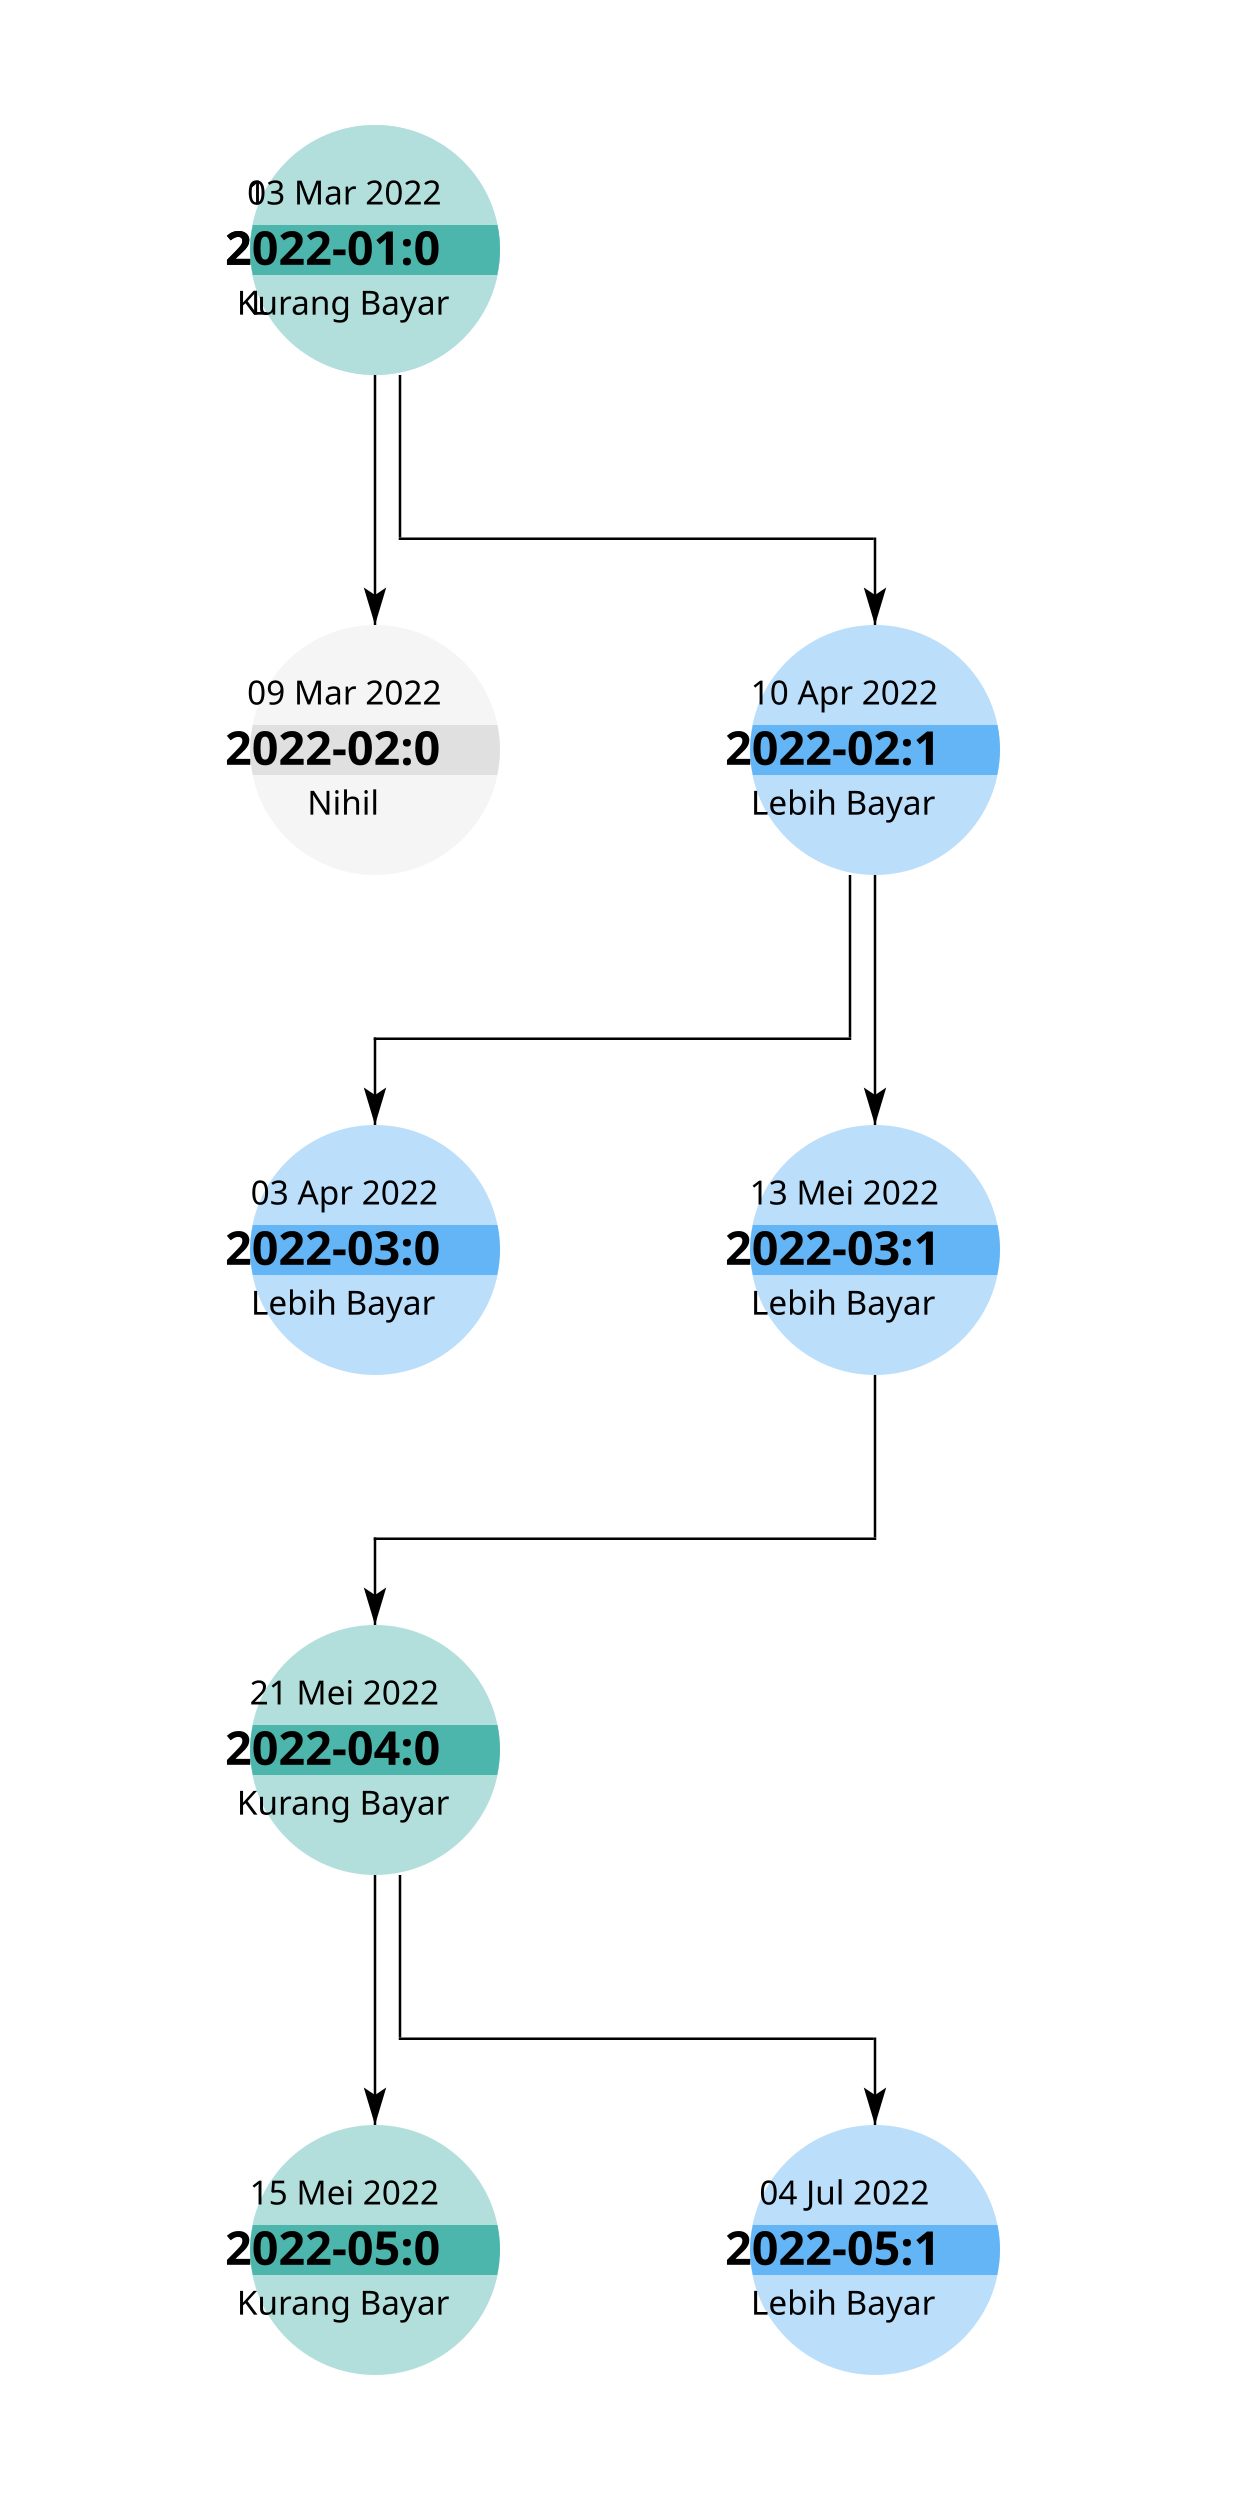
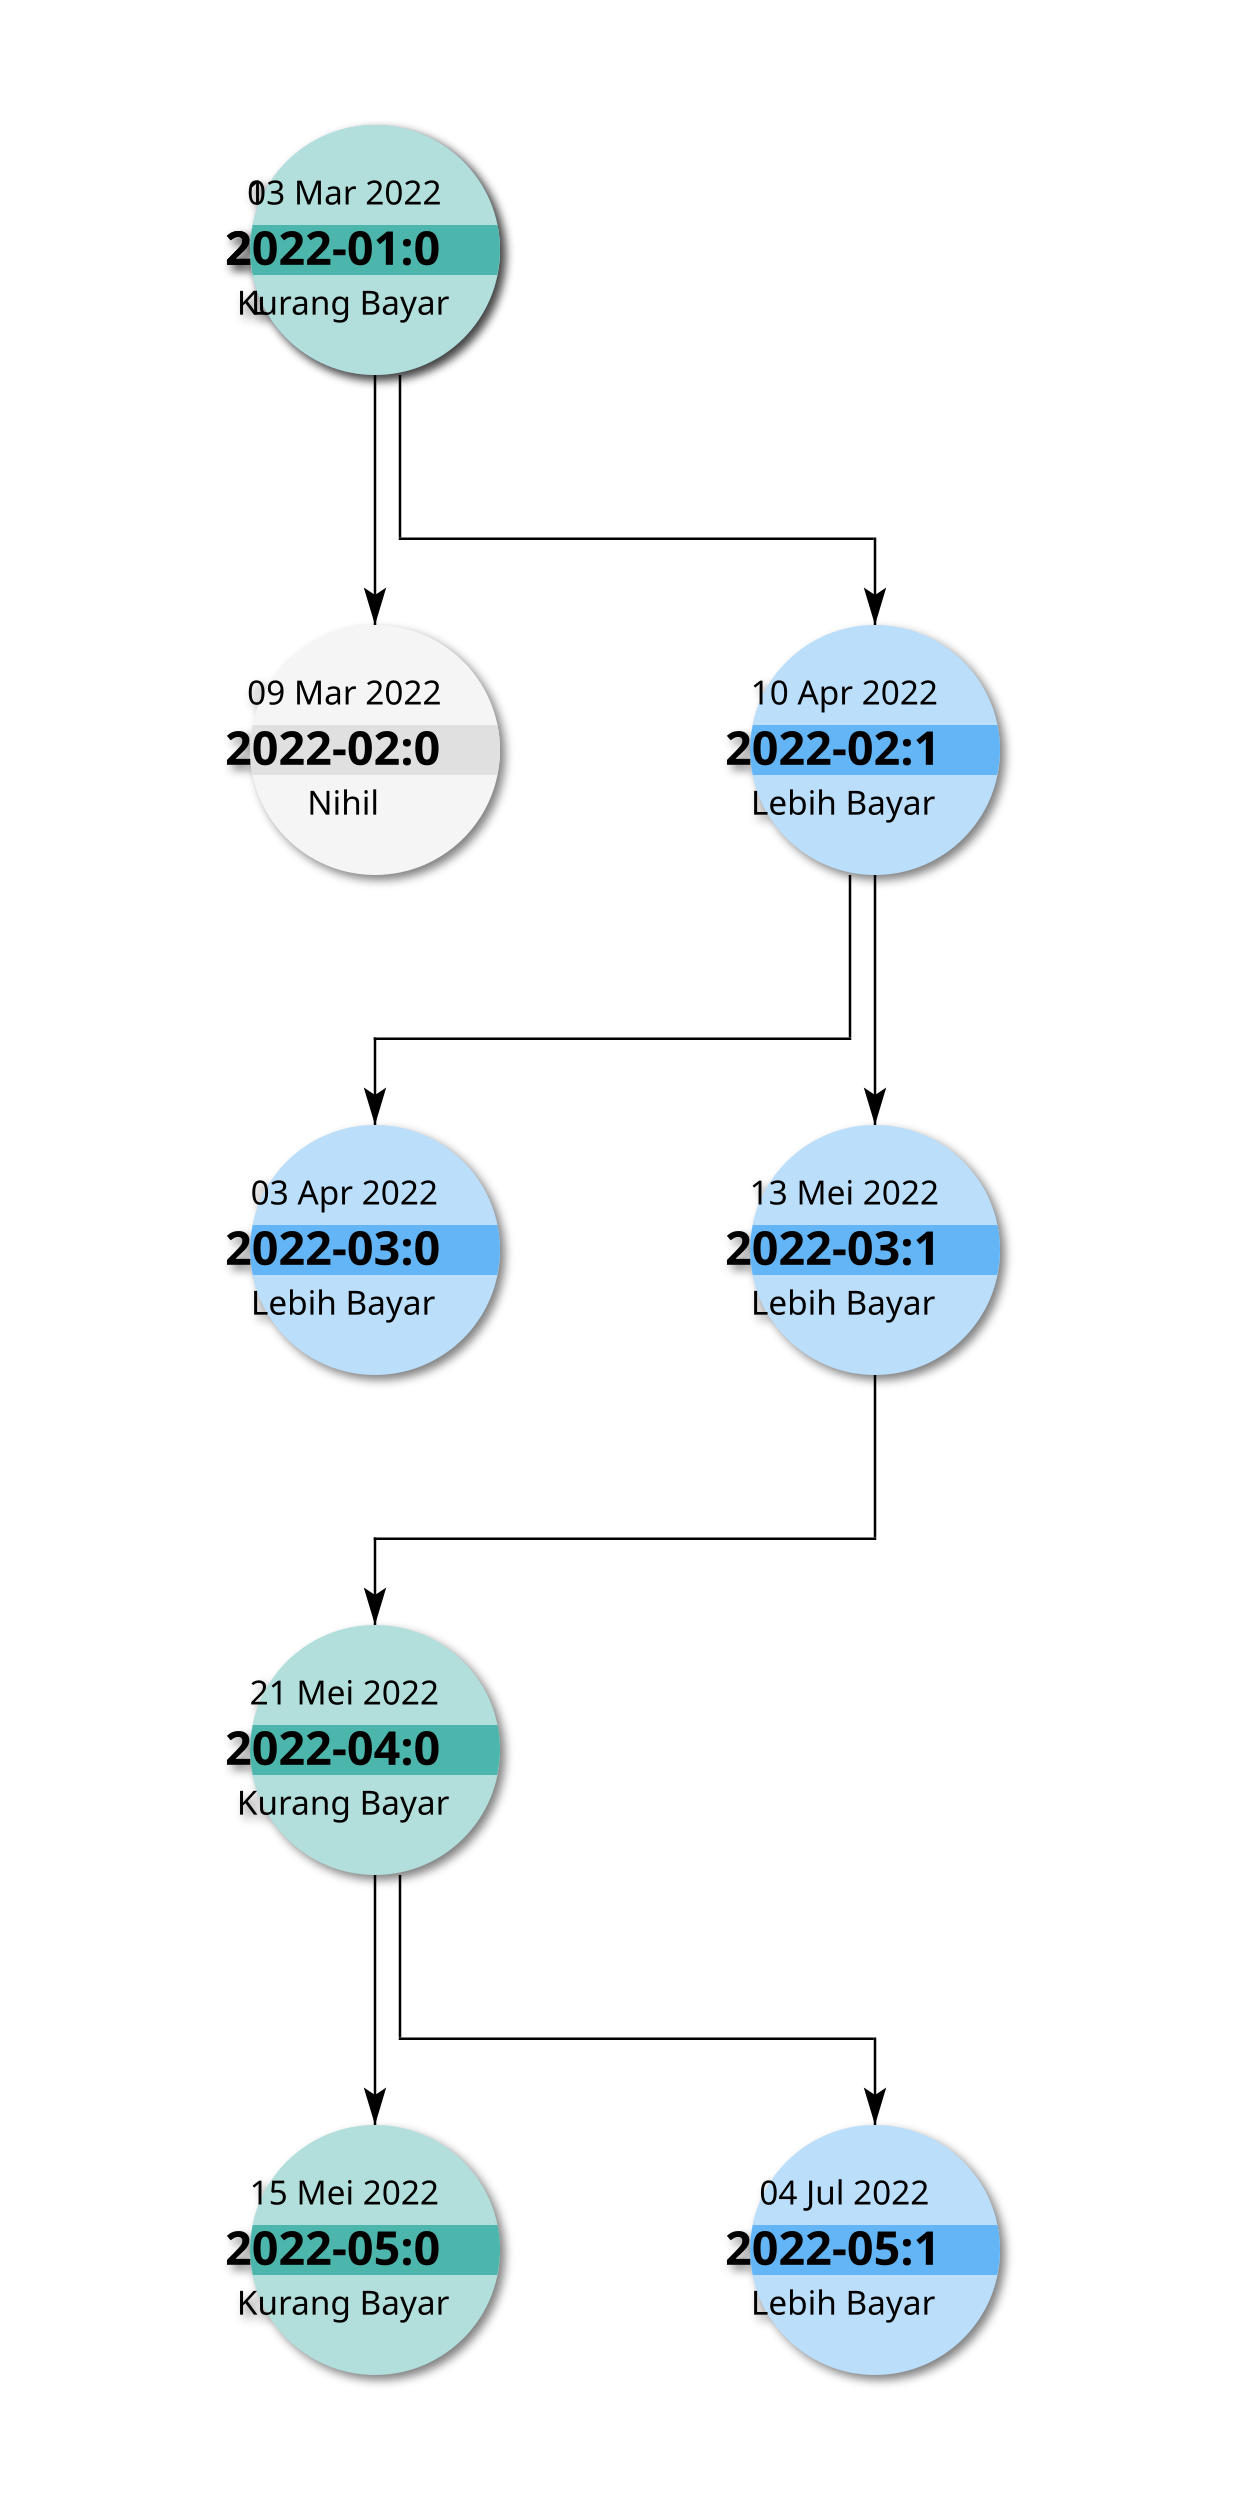
<svg xmlns="http://www.w3.org/2000/svg" width="500" height="1000" viewBox="0 0 500 1000" version="1.1" id="svg5">
-   <defs id="defs2" />
+   <defs id="defs2">
+     <filter style="color-interpolation-filters:sRGB;" id="filter438" x="-0.048" y="-0.048" width="1.116" height="1.116">
+       <feFlood flood-opacity="0.498" flood-color="rgb(0,0,0)" result="flood" id="feFlood428" />
+       <feComposite in="flood" in2="SourceGraphic" operator="in" result="composite1" id="feComposite430" />
+       <feGaussianBlur in="composite1" stdDeviation="2" result="blur" id="feGaussianBlur432" />
+       <feOffset dx="2" dy="2" result="offset" id="feOffset434" />
+       <feComposite in="SourceGraphic" in2="offset" operator="over" result="composite2" id="feComposite436" />
+     </filter>
+     <filter style="color-interpolation-filters:sRGB;" id="filter450" x="-0.048" y="-0.048" width="1.116" height="1.116">
+       <feFlood flood-opacity="0.498" flood-color="rgb(0,0,0)" result="flood" id="feFlood440" />
+       <feComposite in="flood" in2="SourceGraphic" operator="in" result="composite1" id="feComposite442" />
+       <feGaussianBlur in="composite1" stdDeviation="2" result="blur" id="feGaussianBlur444" />
+       <feOffset dx="2" dy="2" result="offset" id="feOffset446" />
+       <feComposite in="SourceGraphic" in2="offset" operator="over" result="composite2" id="feComposite448" />
+     </filter>
+     <filter style="color-interpolation-filters:sRGB;" id="filter462" x="-0.048" y="-0.048" width="1.116" height="1.116">
+       <feFlood flood-opacity="0.498" flood-color="rgb(0,0,0)" result="flood" id="feFlood452" />
+       <feComposite in="flood" in2="SourceGraphic" operator="in" result="composite1" id="feComposite454" />
+       <feGaussianBlur in="composite1" stdDeviation="2" result="blur" id="feGaussianBlur456" />
+       <feOffset dx="2" dy="2" result="offset" id="feOffset458" />
+       <feComposite in="SourceGraphic" in2="offset" operator="over" result="composite2" id="feComposite460" />
+     </filter>
+     <filter style="color-interpolation-filters:sRGB;" id="filter474" x="-0.048" y="-0.048" width="1.116" height="1.116">
+       <feFlood flood-opacity="0.498" flood-color="rgb(0,0,0)" result="flood" id="feFlood464" />
+       <feComposite in="flood" in2="SourceGraphic" operator="in" result="composite1" id="feComposite466" />
+       <feGaussianBlur in="composite1" stdDeviation="2" result="blur" id="feGaussianBlur468" />
+       <feOffset dx="2" dy="2" result="offset" id="feOffset470" />
+       <feComposite in="SourceGraphic" in2="offset" operator="over" result="composite2" id="feComposite472" />
+     </filter>
+     <filter style="color-interpolation-filters:sRGB;" id="filter486" x="-0.048" y="-0.048" width="1.116" height="1.116">
+       <feFlood flood-opacity="0.498" flood-color="rgb(0,0,0)" result="flood" id="feFlood476" />
+       <feComposite in="flood" in2="SourceGraphic" operator="in" result="composite1" id="feComposite478" />
+       <feGaussianBlur in="composite1" stdDeviation="2" result="blur" id="feGaussianBlur480" />
+       <feOffset dx="2" dy="2" result="offset" id="feOffset482" />
+       <feComposite in="SourceGraphic" in2="offset" operator="over" result="composite2" id="feComposite484" />
+     </filter>
+     <filter style="color-interpolation-filters:sRGB;" id="filter498" x="-0.048" y="-0.048" width="1.116" height="1.116">
+       <feFlood flood-opacity="0.498" flood-color="rgb(0,0,0)" result="flood" id="feFlood488" />
+       <feComposite in="flood" in2="SourceGraphic" operator="in" result="composite1" id="feComposite490" />
+       <feGaussianBlur in="composite1" stdDeviation="2" result="blur" id="feGaussianBlur492" />
+       <feOffset dx="2" dy="2" result="offset" id="feOffset494" />
+       <feComposite in="SourceGraphic" in2="offset" operator="over" result="composite2" id="feComposite496" />
+     </filter>
+     <filter style="color-interpolation-filters:sRGB;" id="filter510" x="-0.048" y="-0.048" width="1.116" height="1.116">
+       <feFlood flood-opacity="0.498" flood-color="rgb(0,0,0)" result="flood" id="feFlood500" />
+       <feComposite in="flood" in2="SourceGraphic" operator="in" result="composite1" id="feComposite502" />
+       <feGaussianBlur in="composite1" stdDeviation="2" result="blur" id="feGaussianBlur504" />
+       <feOffset dx="2" dy="2" result="offset" id="feOffset506" />
+       <feComposite in="SourceGraphic" in2="offset" operator="over" result="composite2" id="feComposite508" />
+     </filter>
+     <filter style="color-interpolation-filters:sRGB;" id="filter522" x="-0.048" y="-0.048" width="1.116" height="1.116">
+       <feFlood flood-opacity="0.498" flood-color="rgb(0,0,0)" result="flood" id="feFlood512" />
+       <feComposite in="flood" in2="SourceGraphic" operator="in" result="composite1" id="feComposite514" />
+       <feGaussianBlur in="composite1" stdDeviation="2" result="blur" id="feGaussianBlur516" />
+       <feOffset dx="2" dy="2" result="offset" id="feOffset518" />
+       <feComposite in="SourceGraphic" in2="offset" operator="over" result="composite2" id="feComposite520" />
+     </filter>
+     <filter style="color-interpolation-filters:sRGB;" id="filter534" x="-0.048" y="-0.048" width="1.116" height="1.116">
+       <feFlood flood-opacity="0.498" flood-color="rgb(0,0,0)" result="flood" id="feFlood524" />
+       <feComposite in="flood" in2="SourceGraphic" operator="in" result="composite1" id="feComposite526" />
+       <feGaussianBlur in="composite1" stdDeviation="2" result="blur" id="feGaussianBlur528" />
+       <feOffset dx="2" dy="2" result="offset" id="feOffset530" />
+       <feComposite in="SourceGraphic" in2="offset" operator="over" result="composite2" id="feComposite532" />
+     </filter>
+   </defs>
  <g id="layer2" style="display:inline;stroke-width:1.817" transform="scale(0.4545455,0.6666667)">
    <rect style="fill:#ffffff;stroke:none;stroke-width:1.817;stroke-dasharray:none;stroke-opacity:1" id="rect10539" width="1100" height="1500" x="0" y="0" />
  </g>
  <g id="layer3">
    <g transform="matrix(-1,0,0,1,-545.5,-55)" id="g7205" style="display:inline">
      <path id="path7195" d="m -695.5,305 v -100" style="fill:none;fill-rule:evenodd;stroke:#000000;stroke-width:1px;stroke-linecap:butt;stroke-linejoin:miter;stroke-opacity:1" />
      <path id="path7197" d="m -695.5,305 4.5,-15 -4.5,3 -4.5,-3 z" style="fill:#000000;fill-opacity:1;fill-rule:evenodd;stroke:none;stroke-width:1px;stroke-linecap:butt;stroke-linejoin:miter;stroke-opacity:1" />
    </g>
    <g id="g12158" transform="translate(0,-50)">
      <path id="path11563" d="M 350,300 V 265" style="fill:none;fill-rule:evenodd;stroke:#000000;stroke-width:1px;stroke-linecap:butt;stroke-linejoin:miter;stroke-opacity:1" />
      <path id="path11565" d="m 350,300 -4.5,-15 4.5,3 4.5,-3 z" style="fill:#000000;fill-opacity:1;fill-rule:evenodd;stroke:none;stroke-width:1px;stroke-linecap:butt;stroke-linejoin:miter;stroke-opacity:1" />
      <path id="path11571" d="m 160,265 v -65" style="fill:none;fill-rule:evenodd;stroke:#000000;stroke-width:1px;stroke-linecap:butt;stroke-linejoin:miter;stroke-opacity:1" />
      <path id="path11573" d="m 159.5,265.5 h 190" style="fill:none;fill-rule:evenodd;stroke:#000000;stroke-width:1px;stroke-linecap:butt;stroke-linejoin:miter;stroke-opacity:1" />
    </g>
    <g id="g15505" transform="translate(410,150)">
      <path id="path15497" d="m -260,300 v -35" style="fill:none;fill-rule:evenodd;stroke:#000000;stroke-width:1px;stroke-linecap:butt;stroke-linejoin:miter;stroke-opacity:1" />
      <path id="path15499" d="m -260,300 -4.5,-15 4.5,3 4.5,-3 z" style="fill:#000000;fill-opacity:1;fill-rule:evenodd;stroke:none;stroke-width:1px;stroke-linecap:butt;stroke-linejoin:miter;stroke-opacity:1" />
      <path id="path15501" d="m -70,265 v -65" style="fill:none;fill-rule:evenodd;stroke:#000000;stroke-width:1px;stroke-linecap:butt;stroke-linejoin:miter;stroke-opacity:1" />
      <path id="path15503" d="M -260.5,265.5 H -69.5" style="fill:none;fill-rule:evenodd;stroke:#000000;stroke-width:1px;stroke-linecap:butt;stroke-linejoin:miter;stroke-opacity:1" />
    </g>
    <g transform="matrix(-1,0,0,1,-545.5,545)" id="g16846" style="display:inline">
      <path id="path16842" d="m -695.5,305 v -100" style="fill:none;fill-rule:evenodd;stroke:#000000;stroke-width:1px;stroke-linecap:butt;stroke-linejoin:miter;stroke-opacity:1" />
      <path id="path16844" d="m -695.5,305 4.5,-15 -4.5,3 -4.5,-3 z" style="fill:#000000;fill-opacity:1;fill-rule:evenodd;stroke:none;stroke-width:1px;stroke-linecap:butt;stroke-linejoin:miter;stroke-opacity:1" />
    </g>
    <g transform="matrix(-1,0,0,1,-345.5,145)" id="g2509" style="display:inline">
      <path id="path2505" d="m -695.5,305 v -100" style="fill:none;fill-rule:evenodd;stroke:#000000;stroke-width:1px;stroke-linecap:butt;stroke-linejoin:miter;stroke-opacity:1" />
      <path id="path2507" d="m -695.5,305 4.5,-15 -4.5,3 -4.5,-3 z" style="fill:#000000;fill-opacity:1;fill-rule:evenodd;stroke:none;stroke-width:1px;stroke-linecap:butt;stroke-linejoin:miter;stroke-opacity:1" />
    </g>
    <g id="g2519" transform="translate(410,350)">
      <path id="path2511" d="m -260,300 v -35" style="fill:none;fill-rule:evenodd;stroke:#000000;stroke-width:1px;stroke-linecap:butt;stroke-linejoin:miter;stroke-opacity:1" />
      <path id="path2513" d="m -260,300 -4.5,-15 4.5,3 4.5,-3 z" style="fill:#000000;fill-opacity:1;fill-rule:evenodd;stroke:none;stroke-width:1px;stroke-linecap:butt;stroke-linejoin:miter;stroke-opacity:1" />
      <path id="path2515" d="m -60,265 v -65" style="fill:none;fill-rule:evenodd;stroke:#000000;stroke-width:1px;stroke-linecap:butt;stroke-linejoin:miter;stroke-opacity:1" />
      <path id="path2517" d="M -260.5,265.5 H -59.5" style="fill:none;fill-rule:evenodd;stroke:#000000;stroke-width:1px;stroke-linecap:butt;stroke-linejoin:miter;stroke-opacity:1" />
    </g>
    <g id="g2529" transform="translate(0,550)">
      <path id="path2521" d="M 350,300 V 265" style="fill:none;fill-rule:evenodd;stroke:#000000;stroke-width:1px;stroke-linecap:butt;stroke-linejoin:miter;stroke-opacity:1" />
      <path id="path2523" d="m 350,300 -4.5,-15 4.5,3 4.5,-3 z" style="fill:#000000;fill-opacity:1;fill-rule:evenodd;stroke:none;stroke-width:1px;stroke-linecap:butt;stroke-linejoin:miter;stroke-opacity:1" />
      <path id="path2525" d="m 160,265 v -65" style="fill:none;fill-rule:evenodd;stroke:#000000;stroke-width:1px;stroke-linecap:butt;stroke-linejoin:miter;stroke-opacity:1" />
      <path id="path2527" d="m 159.5,265.5 h 190" style="fill:none;fill-rule:evenodd;stroke:#000000;stroke-width:1px;stroke-linecap:butt;stroke-linejoin:miter;stroke-opacity:1" />
    </g>
  </g>
  <g id="layer4" />
  <g id="layer1" style="display:inline">
-     <g id="g1150" transform="translate(0,-50)">
+     <g id="g1150" transform="translate(0,-50)" style="filter:url(#filter534)">
      <rect style="fill:none;stroke:none;stroke-width:1;stroke-dasharray:none;stroke-opacity:1" id="rect1128" width="100" height="100" x="100" y="100" />
      <circle style="fill:#bbdefb;stroke:none;stroke-width:1;stroke-dasharray:none;stroke-opacity:1" id="path956" cx="150" cy="150" r="50" />
      <rect style="fill:none;stroke:none;stroke-width:1;stroke-dasharray:none;stroke-opacity:1" id="rect1130" width="80" height="25" x="110" y="115" />
      <rect style="fill:none;stroke:none;stroke-width:1;stroke-dasharray:none;stroke-opacity:1" id="rect1132" width="80" height="25" x="110" y="160" />
      <path id="rect1545" style="fill:#90caf9;stroke:none;stroke-width:1;stroke-dasharray:none;stroke-opacity:1" d="M 101.137,140 A 50,50 0 0 0 100,150 a 50,50 0 0 0 1.137,10 h 97.727 A 50,50 0 0 0 200,150 50,50 0 0 0 198.984,140 Z" />
      <text xml:space="preserve" style="font-style:normal;font-variant:normal;font-weight:bold;font-stretch:normal;font-size:18.667px;line-height:1.25;font-family:'Source Sans Pro';-inkscape-font-specification:'Source Sans Pro, Bold';font-variant-ligatures:normal;font-variant-caps:normal;font-variant-numeric:normal;font-variant-east-asian:normal;text-align:center;text-anchor:middle" x="150.065" y="155.927" id="text1218">
        <tspan id="tspan1216" x="150.065" y="155.927" style="font-size:18.667px">2021-01:0</tspan>
      </text>
      <text xml:space="preserve" style="font-style:normal;font-variant:normal;font-weight:normal;font-stretch:normal;font-size:13.333px;line-height:1.25;font-family:'Source Sans Pro';-inkscape-font-specification:'Source Sans Pro, Normal';font-variant-ligatures:normal;font-variant-caps:normal;font-variant-numeric:normal;font-variant-east-asian:normal;text-align:center;text-anchor:middle" x="149.38" y="175.853" id="text1272">
        <tspan id="tspan1270" x="149.38" y="175.853">Lebih Bayar</tspan>
      </text>
      <text xml:space="preserve" style="font-style:normal;font-variant:normal;font-weight:normal;font-stretch:normal;font-size:13.333px;line-height:1.25;font-family:'Source Sans Pro';-inkscape-font-specification:'Source Sans Pro, Normal';font-variant-ligatures:normal;font-variant-caps:normal;font-variant-numeric:normal;font-variant-east-asian:normal;text-align:center;text-anchor:middle" x="149.86" y="131.793" id="text1276">
        <tspan id="tspan1274" x="149.86" y="131.793" style="font-style:normal;font-variant:normal;font-weight:normal;font-stretch:normal;font-size:13.333px;font-family:'Source Sans Pro';-inkscape-font-specification:'Source Sans Pro, Normal';font-variant-ligatures:normal;font-variant-caps:normal;font-variant-numeric:normal;font-variant-east-asian:normal">16 Mar 2021</tspan>
      </text>
    </g>
-     <g id="g1860" transform="translate(0,-50)">
+     <g id="g1860" transform="translate(0,-50)" style="filter:url(#filter522)">
      <rect style="fill:none;stroke:none;stroke-width:1;stroke-dasharray:none;stroke-opacity:1" id="rect1838" width="100" height="100" x="100" y="100" />
      <circle style="fill:#b2dfdb;stroke:none;stroke-width:1;stroke-dasharray:none;stroke-opacity:1" id="circle1840" cx="150" cy="150" r="50" />
      <rect style="fill:none;stroke:none;stroke-width:1;stroke-dasharray:none;stroke-opacity:1" id="rect1842" width="80" height="25" x="110" y="115" />
      <rect style="fill:none;stroke:none;stroke-width:1;stroke-dasharray:none;stroke-opacity:1" id="rect1844" width="80" height="25" x="110" y="160" />
      <path id="path1846" style="fill:#4db6ac;stroke:none;stroke-width:1;stroke-dasharray:none;stroke-opacity:1" d="M 101.137,140 A 50,50 0 0 0 100,150 a 50,50 0 0 0 1.137,10 h 97.727 A 50,50 0 0 0 200,150 50,50 0 0 0 198.984,140 Z" />
      <text xml:space="preserve" style="font-style:normal;font-variant:normal;font-weight:bold;font-stretch:normal;font-size:18.667px;line-height:1.25;font-family:'Source Sans Pro';-inkscape-font-specification:'Source Sans Pro, Bold';font-variant-ligatures:normal;font-variant-caps:normal;font-variant-numeric:normal;font-variant-east-asian:normal;text-align:center;text-anchor:middle" x="150.065" y="155.927" id="text1850">
        <tspan id="tspan1848" x="150.065" y="155.927" style="font-size:18.667px">2022-01:0</tspan>
      </text>
      <text xml:space="preserve" style="font-style:normal;font-variant:normal;font-weight:normal;font-stretch:normal;font-size:13.333px;line-height:1.25;font-family:'Source Sans Pro';-inkscape-font-specification:'Source Sans Pro, Normal';font-variant-ligatures:normal;font-variant-caps:normal;font-variant-numeric:normal;font-variant-east-asian:normal;text-align:center;text-anchor:middle" x="149.38" y="175.853" id="text1854">
        <tspan id="tspan1852" x="149.38" y="175.853">Kurang Bayar</tspan>
      </text>
      <text xml:space="preserve" style="font-style:normal;font-variant:normal;font-weight:normal;font-stretch:normal;font-size:13.333px;line-height:1.25;font-family:'Source Sans Pro';-inkscape-font-specification:'Source Sans Pro, Normal';font-variant-ligatures:normal;font-variant-caps:normal;font-variant-numeric:normal;font-variant-east-asian:normal;text-align:center;text-anchor:middle" x="149.86" y="131.793" id="text1858">
        <tspan id="tspan1856" x="149.86" y="131.793" style="font-style:normal;font-variant:normal;font-weight:normal;font-stretch:normal;font-size:13.333px;font-family:'Source Sans Pro';-inkscape-font-specification:'Source Sans Pro, Normal';font-variant-ligatures:normal;font-variant-caps:normal;font-variant-numeric:normal;font-variant-east-asian:normal">03 Mar 2022</tspan>
      </text>
    </g>
-     <g id="g1884" transform="translate(0,150)">
+     <g id="g1884" transform="translate(0,150)" style="filter:url(#filter510)">
      <rect style="fill:none;stroke:none;stroke-width:1;stroke-dasharray:none;stroke-opacity:1" id="rect1862" width="100" height="100" x="100" y="100" />
      <circle style="fill:#f5f5f5;stroke:none;stroke-width:1;stroke-dasharray:none;stroke-opacity:1" id="circle1864" cx="150" cy="150" r="50" />
      <rect style="fill:none;stroke:none;stroke-width:1;stroke-dasharray:none;stroke-opacity:1" id="rect1866" width="80" height="25" x="110" y="115" />
      <rect style="fill:none;stroke:none;stroke-width:1;stroke-dasharray:none;stroke-opacity:1" id="rect1868" width="80" height="25" x="110" y="160" />
      <path id="path1870" style="fill:#e0e0e0;stroke:none;stroke-width:1;stroke-dasharray:none;stroke-opacity:1" d="M 101.137,140 A 50,50 0 0 0 100,150 a 50,50 0 0 0 1.137,10 h 97.727 A 50,50 0 0 0 200,150 50,50 0 0 0 198.984,140 Z" />
      <text xml:space="preserve" style="font-style:normal;font-variant:normal;font-weight:bold;font-stretch:normal;font-size:18.667px;line-height:1.25;font-family:'Source Sans Pro';-inkscape-font-specification:'Source Sans Pro, Bold';font-variant-ligatures:normal;font-variant-caps:normal;font-variant-numeric:normal;font-variant-east-asian:normal;text-align:center;text-anchor:middle" x="150.065" y="155.927" id="text1874">
        <tspan id="tspan1872" x="150.065" y="155.927" style="font-size:18.667px">2022-02:0</tspan>
      </text>
      <text xml:space="preserve" style="font-style:normal;font-variant:normal;font-weight:normal;font-stretch:normal;font-size:13.333px;line-height:1.25;font-family:'Source Sans Pro';-inkscape-font-specification:'Source Sans Pro, Normal';font-variant-ligatures:normal;font-variant-caps:normal;font-variant-numeric:normal;font-variant-east-asian:normal;text-align:center;text-anchor:middle" x="149.38" y="175.853" id="text1878">
        <tspan id="tspan1876" x="149.38" y="175.853">Nihil</tspan>
      </text>
      <text xml:space="preserve" style="font-style:normal;font-variant:normal;font-weight:normal;font-stretch:normal;font-size:13.333px;line-height:1.25;font-family:'Source Sans Pro';-inkscape-font-specification:'Source Sans Pro, Normal';font-variant-ligatures:normal;font-variant-caps:normal;font-variant-numeric:normal;font-variant-east-asian:normal;text-align:center;text-anchor:middle" x="149.86" y="131.793" id="text1882">
        <tspan id="tspan1880" x="149.86" y="131.793" style="font-style:normal;font-variant:normal;font-weight:normal;font-stretch:normal;font-size:13.333px;font-family:'Source Sans Pro';-inkscape-font-specification:'Source Sans Pro, Normal';font-variant-ligatures:normal;font-variant-caps:normal;font-variant-numeric:normal;font-variant-east-asian:normal">09 Mar 2022</tspan>
      </text>
    </g>
-     <g id="g1908" transform="translate(0,350)">
+     <g id="g1908" transform="translate(0,350)" style="filter:url(#filter498)">
      <rect style="fill:none;stroke:none;stroke-width:1;stroke-dasharray:none;stroke-opacity:1" id="rect1886" width="100" height="100" x="100" y="100" />
      <circle style="fill:#bbdefb;stroke:none;stroke-width:1;stroke-dasharray:none;stroke-opacity:1" id="circle1888" cx="150" cy="150" r="50" />
      <rect style="fill:none;stroke:none;stroke-width:1;stroke-dasharray:none;stroke-opacity:1" id="rect1890" width="80" height="25" x="110" y="115" />
      <rect style="fill:none;stroke:none;stroke-width:1;stroke-dasharray:none;stroke-opacity:1" id="rect1892" width="80" height="25" x="110" y="160" />
      <path id="path1894" style="fill:#64b5f6;stroke:none;stroke-width:1;stroke-dasharray:none;stroke-opacity:1" d="M 101.137,140 A 50,50 0 0 0 100,150 a 50,50 0 0 0 1.137,10 h 97.727 A 50,50 0 0 0 200,150 50,50 0 0 0 198.984,140 Z" />
      <text xml:space="preserve" style="font-style:normal;font-variant:normal;font-weight:bold;font-stretch:normal;font-size:18.667px;line-height:1.25;font-family:'Source Sans Pro';-inkscape-font-specification:'Source Sans Pro, Bold';font-variant-ligatures:normal;font-variant-caps:normal;font-variant-numeric:normal;font-variant-east-asian:normal;text-align:center;text-anchor:middle" x="150.065" y="155.927" id="text1898">
        <tspan id="tspan1896" x="150.065" y="155.927" style="font-size:18.667px">2022-03:0</tspan>
      </text>
      <text xml:space="preserve" style="font-style:normal;font-variant:normal;font-weight:normal;font-stretch:normal;font-size:13.333px;line-height:1.25;font-family:'Source Sans Pro';-inkscape-font-specification:'Source Sans Pro, Normal';font-variant-ligatures:normal;font-variant-caps:normal;font-variant-numeric:normal;font-variant-east-asian:normal;text-align:center;text-anchor:middle" x="149.38" y="175.853" id="text1902">
        <tspan id="tspan1900" x="149.38" y="175.853">Lebih Bayar</tspan>
      </text>
      <text xml:space="preserve" style="font-style:normal;font-variant:normal;font-weight:normal;font-stretch:normal;font-size:13.333px;line-height:1.25;font-family:'Source Sans Pro';-inkscape-font-specification:'Source Sans Pro, Normal';font-variant-ligatures:normal;font-variant-caps:normal;font-variant-numeric:normal;font-variant-east-asian:normal;text-align:center;text-anchor:middle" x="149.86" y="131.793" id="text1906">
        <tspan id="tspan1904" x="149.86" y="131.793" style="font-style:normal;font-variant:normal;font-weight:normal;font-stretch:normal;font-size:13.333px;font-family:'Source Sans Pro';-inkscape-font-specification:'Source Sans Pro, Normal';font-variant-ligatures:normal;font-variant-caps:normal;font-variant-numeric:normal;font-variant-east-asian:normal">03 Apr 2022</tspan>
      </text>
    </g>
-     <g id="g1932" transform="translate(0,550)">
+     <g id="g1932" transform="translate(0,550)" style="filter:url(#filter486)">
      <rect style="fill:none;stroke:none;stroke-width:1;stroke-dasharray:none;stroke-opacity:1" id="rect1910" width="100" height="100" x="100" y="100" />
      <circle style="fill:#b2dfdb;stroke:none;stroke-width:1;stroke-dasharray:none;stroke-opacity:1" id="circle1912" cx="150" cy="150" r="50" />
      <rect style="fill:none;stroke:none;stroke-width:1;stroke-dasharray:none;stroke-opacity:1" id="rect1914" width="80" height="25" x="110" y="115" />
      <rect style="fill:none;stroke:none;stroke-width:1;stroke-dasharray:none;stroke-opacity:1" id="rect1916" width="80" height="25" x="110" y="160" />
      <path id="path1918" style="fill:#4db6ac;stroke:none;stroke-width:1;stroke-dasharray:none;stroke-opacity:1" d="M 101.137,140 A 50,50 0 0 0 100,150 a 50,50 0 0 0 1.137,10 h 97.727 A 50,50 0 0 0 200,150 50,50 0 0 0 198.984,140 Z" />
      <text xml:space="preserve" style="font-style:normal;font-variant:normal;font-weight:bold;font-stretch:normal;font-size:18.667px;line-height:1.25;font-family:'Source Sans Pro';-inkscape-font-specification:'Source Sans Pro, Bold';font-variant-ligatures:normal;font-variant-caps:normal;font-variant-numeric:normal;font-variant-east-asian:normal;text-align:center;text-anchor:middle" x="150.065" y="155.927" id="text1922">
        <tspan id="tspan1920" x="150.065" y="155.927" style="font-size:18.667px">2022-04:0</tspan>
      </text>
      <text xml:space="preserve" style="font-style:normal;font-variant:normal;font-weight:normal;font-stretch:normal;font-size:13.333px;line-height:1.25;font-family:'Source Sans Pro';-inkscape-font-specification:'Source Sans Pro, Normal';font-variant-ligatures:normal;font-variant-caps:normal;font-variant-numeric:normal;font-variant-east-asian:normal;text-align:center;text-anchor:middle" x="149.38" y="175.853" id="text1926">
        <tspan id="tspan1924" x="149.38" y="175.853">Kurang Bayar</tspan>
      </text>
      <text xml:space="preserve" style="font-style:normal;font-variant:normal;font-weight:normal;font-stretch:normal;font-size:13.333px;line-height:1.25;font-family:'Source Sans Pro';-inkscape-font-specification:'Source Sans Pro, Normal';font-variant-ligatures:normal;font-variant-caps:normal;font-variant-numeric:normal;font-variant-east-asian:normal;text-align:center;text-anchor:middle" x="149.86" y="131.793" id="text1930">
        <tspan id="tspan1928" x="149.86" y="131.793" style="font-style:normal;font-variant:normal;font-weight:normal;font-stretch:normal;font-size:13.333px;font-family:'Source Sans Pro';-inkscape-font-specification:'Source Sans Pro, Normal';font-variant-ligatures:normal;font-variant-caps:normal;font-variant-numeric:normal;font-variant-east-asian:normal">21 Mei 2022</tspan>
      </text>
    </g>
-     <g id="g1956" transform="translate(0,750)">
+     <g id="g1956" transform="translate(0,750)" style="filter:url(#filter474)">
      <rect style="fill:none;stroke:none;stroke-width:1;stroke-dasharray:none;stroke-opacity:1" id="rect1934" width="100" height="100" x="100" y="100" />
      <circle style="fill:#b2dfdb;stroke:none;stroke-width:1;stroke-dasharray:none;stroke-opacity:1" id="circle1936" cx="150" cy="150" r="50" />
      <rect style="fill:none;stroke:none;stroke-width:1;stroke-dasharray:none;stroke-opacity:1" id="rect1938" width="80" height="25" x="110" y="115" />
      <rect style="fill:none;stroke:none;stroke-width:1;stroke-dasharray:none;stroke-opacity:1" id="rect1940" width="80" height="25" x="110" y="160" />
      <path id="path1942" style="fill:#4db6ac;stroke:none;stroke-width:1;stroke-dasharray:none;stroke-opacity:1" d="M 101.137,140 A 50,50 0 0 0 100,150 a 50,50 0 0 0 1.137,10 h 97.727 A 50,50 0 0 0 200,150 50,50 0 0 0 198.984,140 Z" />
      <text xml:space="preserve" style="font-style:normal;font-variant:normal;font-weight:bold;font-stretch:normal;font-size:18.667px;line-height:1.25;font-family:'Source Sans Pro';-inkscape-font-specification:'Source Sans Pro, Bold';font-variant-ligatures:normal;font-variant-caps:normal;font-variant-numeric:normal;font-variant-east-asian:normal;text-align:center;text-anchor:middle" x="150.065" y="155.927" id="text1946">
        <tspan id="tspan1944" x="150.065" y="155.927" style="font-size:18.667px">2022-05:0</tspan>
      </text>
      <text xml:space="preserve" style="font-style:normal;font-variant:normal;font-weight:normal;font-stretch:normal;font-size:13.333px;line-height:1.25;font-family:'Source Sans Pro';-inkscape-font-specification:'Source Sans Pro, Normal';font-variant-ligatures:normal;font-variant-caps:normal;font-variant-numeric:normal;font-variant-east-asian:normal;text-align:center;text-anchor:middle" x="149.38" y="175.853" id="text1950">
        <tspan id="tspan1948" x="149.38" y="175.853">Kurang Bayar</tspan>
      </text>
      <text xml:space="preserve" style="font-style:normal;font-variant:normal;font-weight:normal;font-stretch:normal;font-size:13.333px;line-height:1.25;font-family:'Source Sans Pro';-inkscape-font-specification:'Source Sans Pro, Normal';font-variant-ligatures:normal;font-variant-caps:normal;font-variant-numeric:normal;font-variant-east-asian:normal;text-align:center;text-anchor:middle" x="149.86" y="131.793" id="text1954">
        <tspan id="tspan1952" x="149.86" y="131.793" style="font-style:normal;font-variant:normal;font-weight:normal;font-stretch:normal;font-size:13.333px;font-family:'Source Sans Pro';-inkscape-font-specification:'Source Sans Pro, Normal';font-variant-ligatures:normal;font-variant-caps:normal;font-variant-numeric:normal;font-variant-east-asian:normal">15 Mei 2022</tspan>
      </text>
    </g>
-     <g id="g2386" transform="translate(200,150)">
+     <g id="g2386" transform="translate(200,150)" style="filter:url(#filter462)">
      <rect style="fill:none;stroke:none;stroke-width:1;stroke-dasharray:none;stroke-opacity:1" id="rect2364" width="100" height="100" x="100" y="100" />
      <circle style="fill:#bbdefb;stroke:none;stroke-width:1;stroke-dasharray:none;stroke-opacity:1" id="circle2366" cx="150" cy="150" r="50" />
      <rect style="fill:none;stroke:none;stroke-width:1;stroke-dasharray:none;stroke-opacity:1" id="rect2368" width="80" height="25" x="110" y="115" />
      <rect style="fill:none;stroke:none;stroke-width:1;stroke-dasharray:none;stroke-opacity:1" id="rect2370" width="80" height="25" x="110" y="160" />
      <path id="path2372" style="fill:#64b5f6;stroke:none;stroke-width:1;stroke-dasharray:none;stroke-opacity:1" d="M 101.137,140 A 50,50 0 0 0 100,150 a 50,50 0 0 0 1.137,10 h 97.727 A 50,50 0 0 0 200,150 50,50 0 0 0 198.984,140 Z" />
      <text xml:space="preserve" style="font-style:normal;font-variant:normal;font-weight:bold;font-stretch:normal;font-size:18.667px;line-height:1.25;font-family:'Source Sans Pro';-inkscape-font-specification:'Source Sans Pro, Bold';font-variant-ligatures:normal;font-variant-caps:normal;font-variant-numeric:normal;font-variant-east-asian:normal;text-align:center;text-anchor:middle" x="150.065" y="155.927" id="text2376">
        <tspan id="tspan2374" x="150.065" y="155.927" style="font-size:18.667px">2022-02:1</tspan>
      </text>
      <text xml:space="preserve" style="font-style:normal;font-variant:normal;font-weight:normal;font-stretch:normal;font-size:13.333px;line-height:1.25;font-family:'Source Sans Pro';-inkscape-font-specification:'Source Sans Pro, Normal';font-variant-ligatures:normal;font-variant-caps:normal;font-variant-numeric:normal;font-variant-east-asian:normal;text-align:center;text-anchor:middle" x="149.38" y="175.853" id="text2380">
        <tspan id="tspan2378" x="149.38" y="175.853">Lebih Bayar</tspan>
      </text>
      <text xml:space="preserve" style="font-style:normal;font-variant:normal;font-weight:normal;font-stretch:normal;font-size:13.333px;line-height:1.25;font-family:'Source Sans Pro';-inkscape-font-specification:'Source Sans Pro, Normal';font-variant-ligatures:normal;font-variant-caps:normal;font-variant-numeric:normal;font-variant-east-asian:normal;text-align:center;text-anchor:middle" x="149.86" y="131.793" id="text2384">
        <tspan id="tspan2382" x="149.86" y="131.793" style="font-style:normal;font-variant:normal;font-weight:normal;font-stretch:normal;font-size:13.333px;font-family:'Source Sans Pro';-inkscape-font-specification:'Source Sans Pro, Normal';font-variant-ligatures:normal;font-variant-caps:normal;font-variant-numeric:normal;font-variant-east-asian:normal">10 Apr 2022</tspan>
      </text>
    </g>
-     <g id="g2410" transform="translate(200,350)">
+     <g id="g2410" transform="translate(200,350)" style="filter:url(#filter450)">
      <rect style="fill:none;stroke:none;stroke-width:1;stroke-dasharray:none;stroke-opacity:1" id="rect2388" width="100" height="100" x="100" y="100" />
      <circle style="fill:#bbdefb;stroke:none;stroke-width:1;stroke-dasharray:none;stroke-opacity:1" id="circle2390" cx="150" cy="150" r="50" />
      <rect style="fill:none;stroke:none;stroke-width:1;stroke-dasharray:none;stroke-opacity:1" id="rect2392" width="80" height="25" x="110" y="115" />
      <rect style="fill:none;stroke:none;stroke-width:1;stroke-dasharray:none;stroke-opacity:1" id="rect2394" width="80" height="25" x="110" y="160" />
      <path id="path2396" style="fill:#64b5f6;stroke:none;stroke-width:1;stroke-dasharray:none;stroke-opacity:1" d="M 101.137,140 A 50,50 0 0 0 100,150 a 50,50 0 0 0 1.137,10 h 97.727 A 50,50 0 0 0 200,150 50,50 0 0 0 198.984,140 Z" />
      <text xml:space="preserve" style="font-style:normal;font-variant:normal;font-weight:bold;font-stretch:normal;font-size:18.667px;line-height:1.25;font-family:'Source Sans Pro';-inkscape-font-specification:'Source Sans Pro, Bold';font-variant-ligatures:normal;font-variant-caps:normal;font-variant-numeric:normal;font-variant-east-asian:normal;text-align:center;text-anchor:middle" x="150.065" y="155.927" id="text2400">
        <tspan id="tspan2398" x="150.065" y="155.927" style="font-size:18.667px">2022-03:1</tspan>
      </text>
      <text xml:space="preserve" style="font-style:normal;font-variant:normal;font-weight:normal;font-stretch:normal;font-size:13.333px;line-height:1.25;font-family:'Source Sans Pro';-inkscape-font-specification:'Source Sans Pro, Normal';font-variant-ligatures:normal;font-variant-caps:normal;font-variant-numeric:normal;font-variant-east-asian:normal;text-align:center;text-anchor:middle" x="149.38" y="175.853" id="text2404">
        <tspan id="tspan2402" x="149.38" y="175.853">Lebih Bayar</tspan>
      </text>
      <text xml:space="preserve" style="font-style:normal;font-variant:normal;font-weight:normal;font-stretch:normal;font-size:13.333px;line-height:1.25;font-family:'Source Sans Pro';-inkscape-font-specification:'Source Sans Pro, Normal';font-variant-ligatures:normal;font-variant-caps:normal;font-variant-numeric:normal;font-variant-east-asian:normal;text-align:center;text-anchor:middle" x="149.86" y="131.793" id="text2408">
        <tspan id="tspan2406" x="149.86" y="131.793" style="font-style:normal;font-variant:normal;font-weight:normal;font-stretch:normal;font-size:13.333px;font-family:'Source Sans Pro';-inkscape-font-specification:'Source Sans Pro, Normal';font-variant-ligatures:normal;font-variant-caps:normal;font-variant-numeric:normal;font-variant-east-asian:normal">13 Mei 2022</tspan>
      </text>
    </g>
-     <g id="g2458" transform="translate(200,750)">
+     <g id="g2458" transform="translate(200,750)" style="filter:url(#filter438)">
      <rect style="fill:none;stroke:none;stroke-width:1;stroke-dasharray:none;stroke-opacity:1" id="rect2436" width="100" height="100" x="100" y="100" />
      <circle style="fill:#bbdefb;stroke:none;stroke-width:1;stroke-dasharray:none;stroke-opacity:1" id="circle2438" cx="150" cy="150" r="50" />
      <rect style="fill:none;stroke:none;stroke-width:1;stroke-dasharray:none;stroke-opacity:1" id="rect2440" width="80" height="25" x="110" y="115" />
      <rect style="fill:none;stroke:none;stroke-width:1;stroke-dasharray:none;stroke-opacity:1" id="rect2442" width="80" height="25" x="110" y="160" />
      <path id="path2444" style="fill:#64b5f6;stroke:none;stroke-width:1;stroke-dasharray:none;stroke-opacity:1" d="M 101.137,140 A 50,50 0 0 0 100,150 a 50,50 0 0 0 1.137,10 h 97.727 A 50,50 0 0 0 200,150 50,50 0 0 0 198.984,140 Z" />
      <text xml:space="preserve" style="font-style:normal;font-variant:normal;font-weight:bold;font-stretch:normal;font-size:18.667px;line-height:1.25;font-family:'Source Sans Pro';-inkscape-font-specification:'Source Sans Pro, Bold';font-variant-ligatures:normal;font-variant-caps:normal;font-variant-numeric:normal;font-variant-east-asian:normal;text-align:center;text-anchor:middle" x="150.065" y="155.927" id="text2448">
        <tspan id="tspan2446" x="150.065" y="155.927" style="font-size:18.667px">2022-05:1</tspan>
      </text>
      <text xml:space="preserve" style="font-style:normal;font-variant:normal;font-weight:normal;font-stretch:normal;font-size:13.333px;line-height:1.25;font-family:'Source Sans Pro';-inkscape-font-specification:'Source Sans Pro, Normal';font-variant-ligatures:normal;font-variant-caps:normal;font-variant-numeric:normal;font-variant-east-asian:normal;text-align:center;text-anchor:middle" x="149.38" y="175.853" id="text2452">
        <tspan id="tspan2450" x="149.38" y="175.853">Lebih Bayar</tspan>
      </text>
      <text xml:space="preserve" style="font-style:normal;font-variant:normal;font-weight:normal;font-stretch:normal;font-size:13.333px;line-height:1.25;font-family:'Source Sans Pro';-inkscape-font-specification:'Source Sans Pro, Normal';font-variant-ligatures:normal;font-variant-caps:normal;font-variant-numeric:normal;font-variant-east-asian:normal;text-align:center;text-anchor:middle" x="149.86" y="131.793" id="text2456">
        <tspan id="tspan2454" x="149.86" y="131.793" style="font-style:normal;font-variant:normal;font-weight:normal;font-stretch:normal;font-size:13.333px;font-family:'Source Sans Pro';-inkscape-font-specification:'Source Sans Pro, Normal';font-variant-ligatures:normal;font-variant-caps:normal;font-variant-numeric:normal;font-variant-east-asian:normal">04 Jul 2022</tspan>
      </text>
    </g>
  </g>
</svg>
